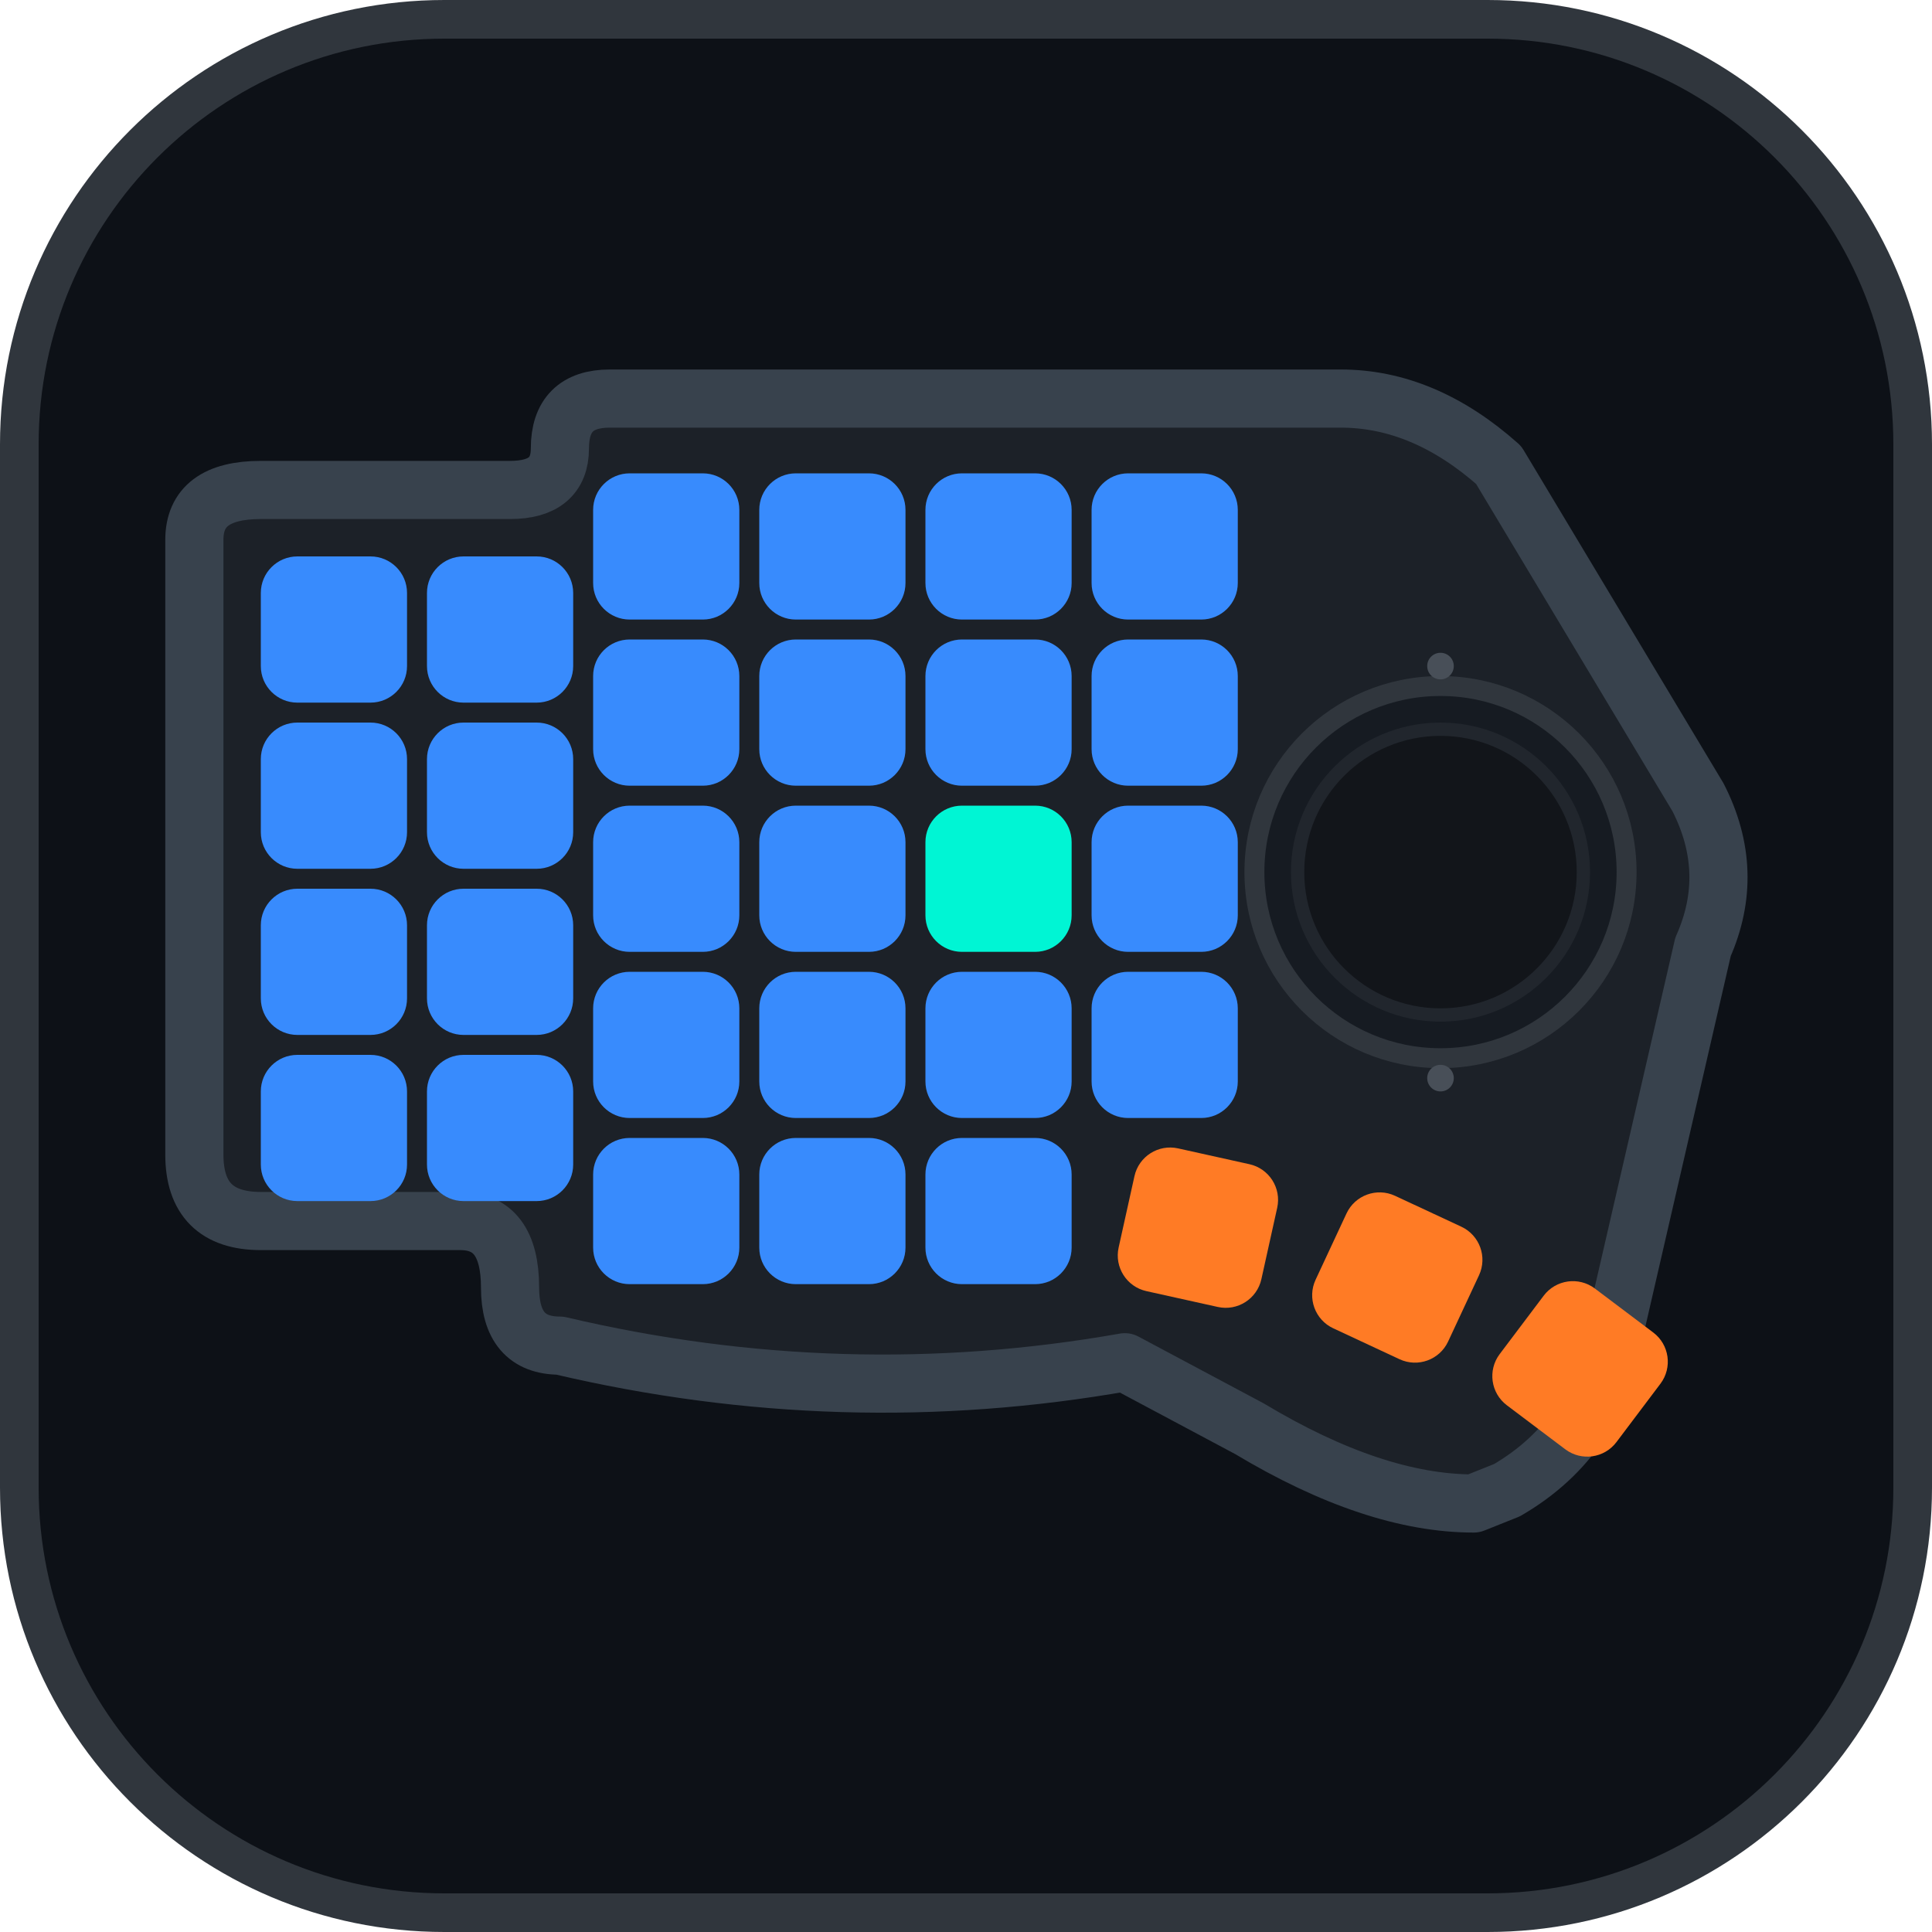
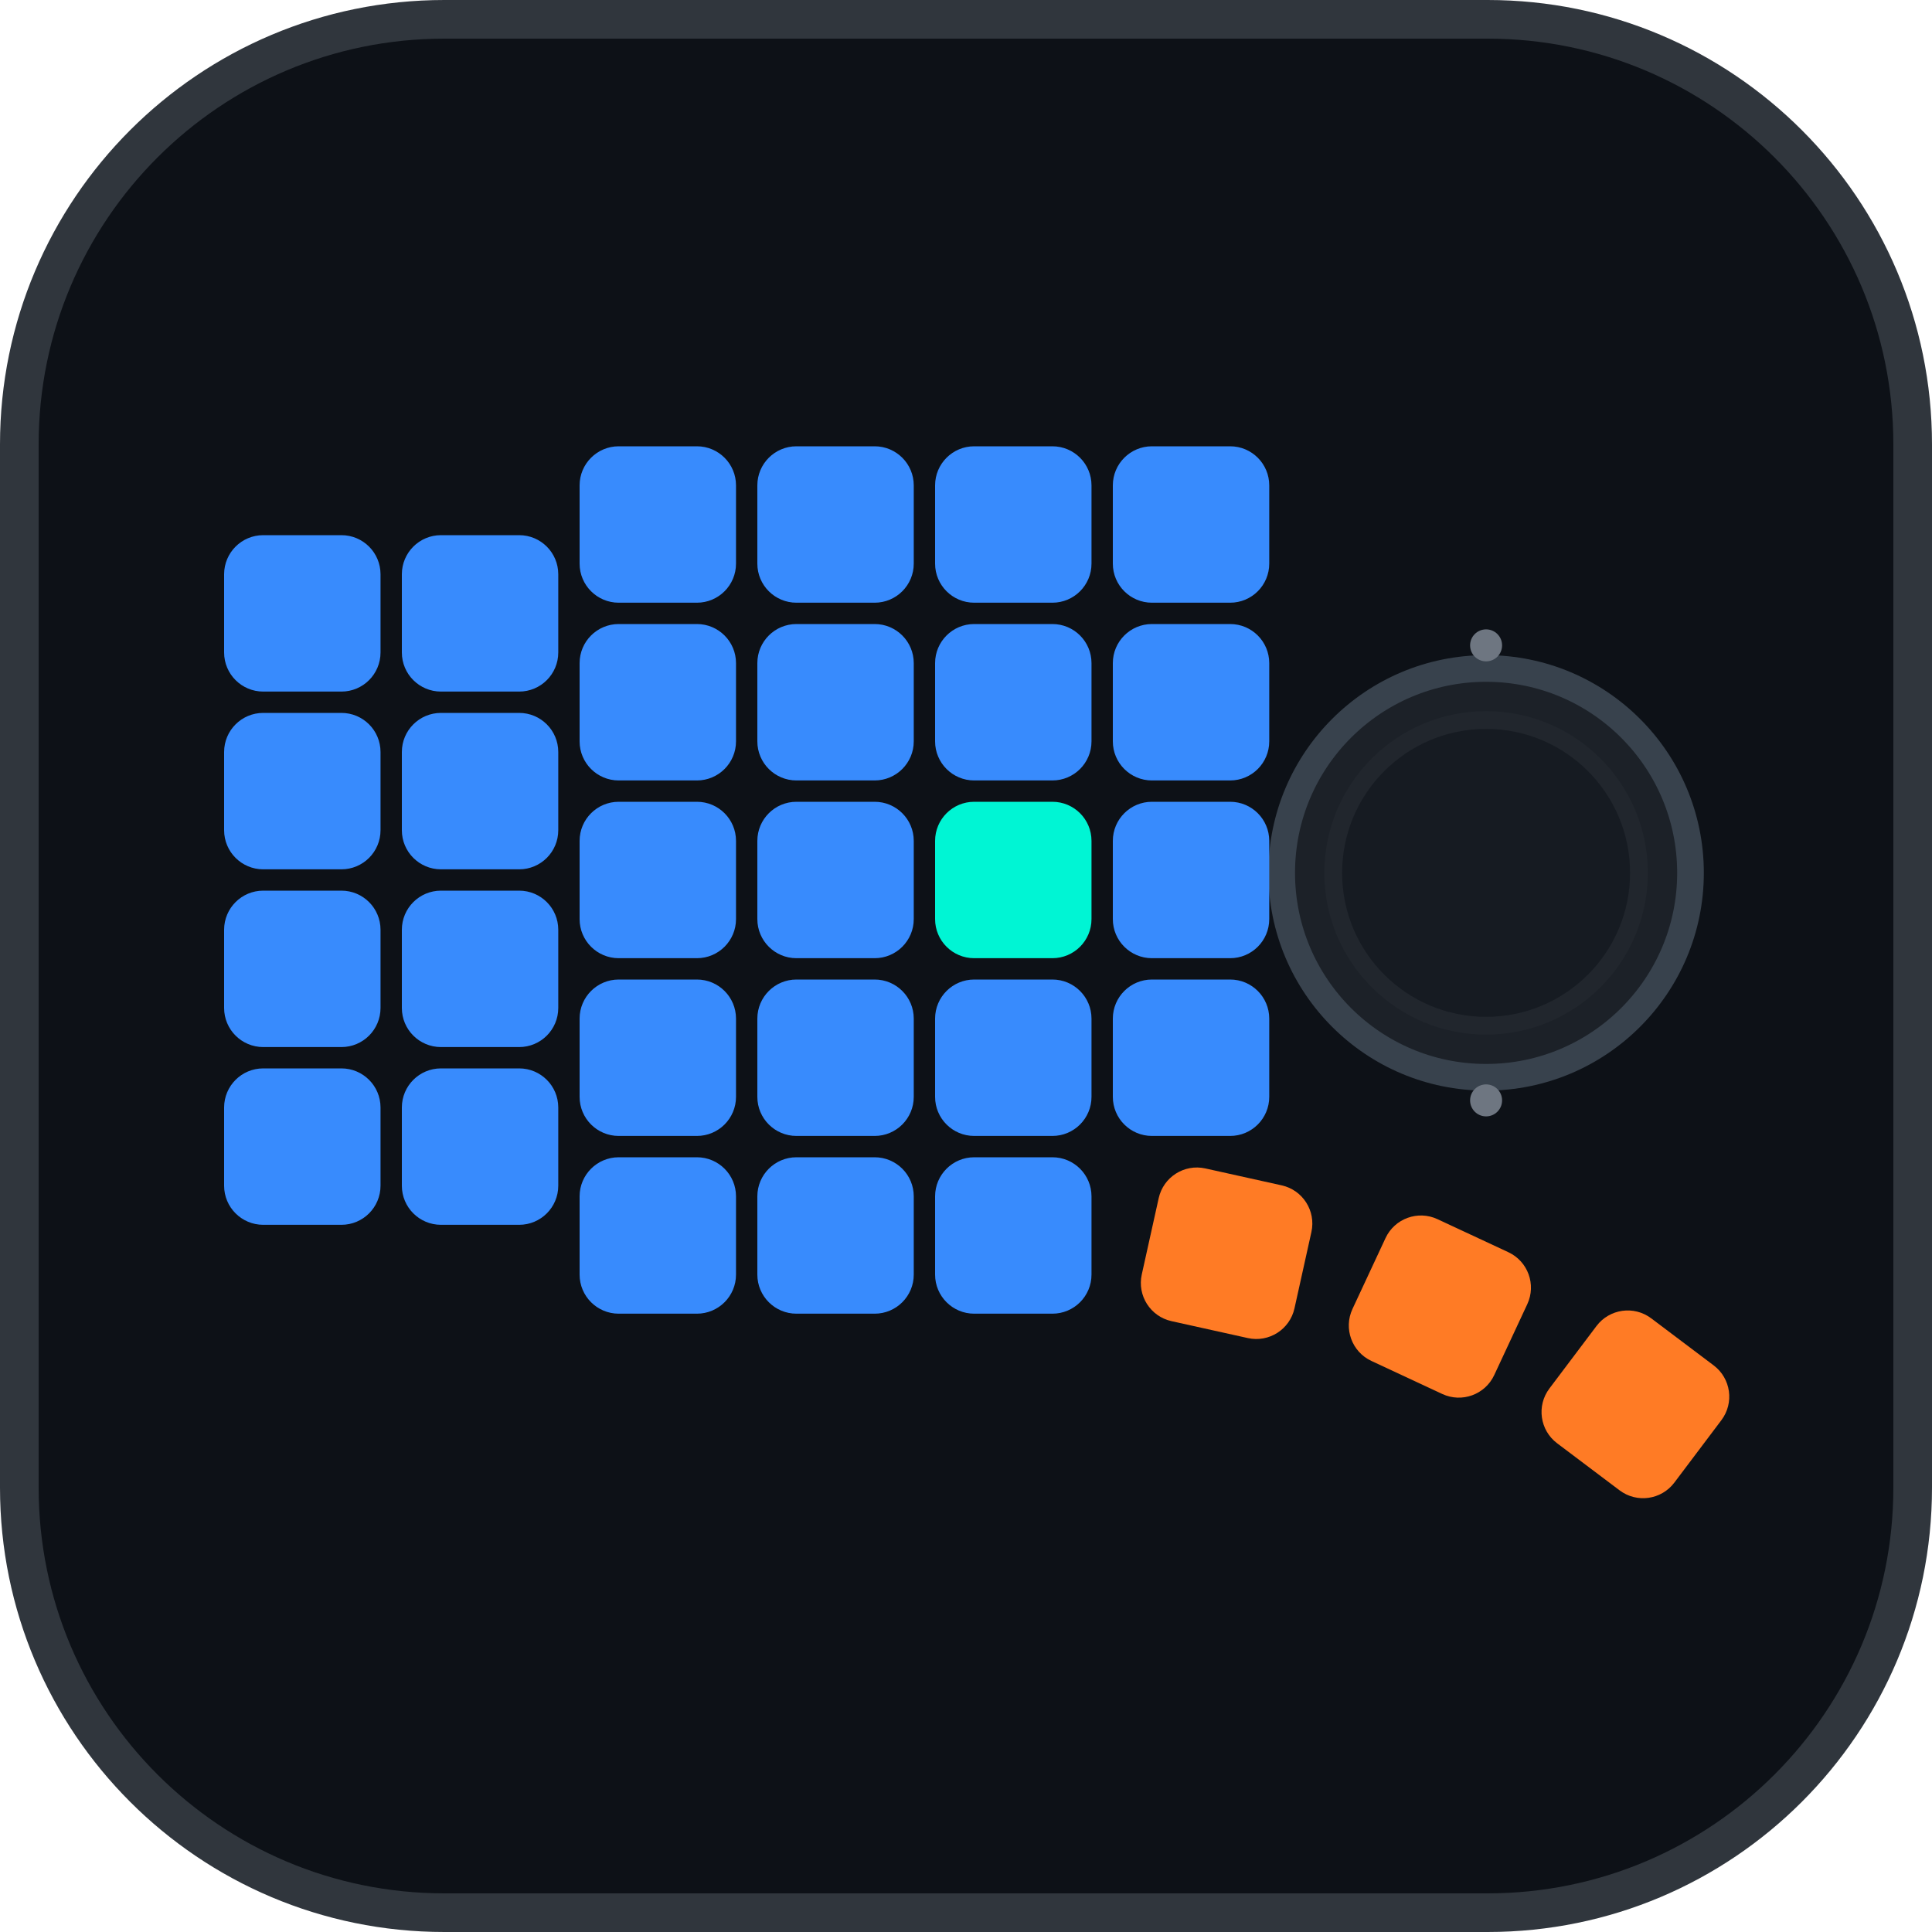
<svg xmlns="http://www.w3.org/2000/svg" viewBox="0 0 100 100">
  <rect x="1" y="1" width="98" height="98" rx="22" fill="#0d1117" stroke="#30363d" stroke-width="2" />
-   <g transform="translate(13.5, 24.5) scale(8.6)">
-     <path d="M -0.4,0.4 Q -0.4,0.1 0.0,0.1 L 1.5,0.1 Q 1.8,0.1 1.8,-0.15 Q 1.8,-0.45 2.1,-0.45 L 6.5,-0.45 Q 7.0,-0.45 7.45,-0.05 L 8.65,1.95 Q 8.88,2.4 8.68,2.85 L 8.15,5.15 Q 8.05,5.8 7.5,6.12 L 7.3,6.2 Q 6.7,6.2 5.95,5.75 L 5.2,5.35 Q 3.5,5.65 1.8,5.25 Q 1.5,5.25 1.5,4.9 Q 1.5,4.5 1.2,4.5 L 0.0,4.5 Q -0.4,4.5 -0.4,4.1 L -0.4,0.4 Z" fill="#1c2128" stroke="#38424d" stroke-width="0.35" stroke-linejoin="round" />
-     <circle cx="7.10" cy="2.40" r="1.12" fill="#161b22" stroke="#30363d" stroke-width="0.12" />
-     <circle cx="7.10" cy="2.40" r="0.86" fill="#12151a" stroke="#21262d" stroke-width="0.08" />
-     <circle cx="7.10" cy="1.16" r="0.08" fill="#484f58" />
-     <circle cx="7.10" cy="3.64" r="0.08" fill="#484f58" />
+   <g transform="translate(11.6, 23.1) scale(9.2)">
+     <circle cx="7.10" cy="2.40" r="1.15" fill="#1c2128" stroke="#38424d" stroke-width="0.15" />
+     <circle cx="7.10" cy="2.40" r="0.86" fill="#161b22" stroke="#21262d" stroke-width="0.10" />
+     <circle cx="7.10" cy="1.12" r="0.09" fill="#6e7681" />
+     <circle cx="7.10" cy="3.68" r="0.09" fill="#6e7681" />
    <rect x="0" y="0.5" width="0.88" height="0.88" rx="0.22" fill="#388bfd" />
    <rect x="0" y="1.5" width="0.88" height="0.88" rx="0.22" fill="#388bfd" />
    <rect x="0" y="2.5" width="0.88" height="0.88" rx="0.22" fill="#388bfd" />
    <rect x="0" y="3.5" width="0.88" height="0.88" rx="0.22" fill="#388bfd" />
    <rect x="1" y="0.5" width="0.88" height="0.88" rx="0.22" fill="#388bfd" />
    <rect x="1" y="1.5" width="0.88" height="0.88" rx="0.22" fill="#388bfd" />
    <rect x="1" y="2.5" width="0.88" height="0.88" rx="0.22" fill="#388bfd" />
    <rect x="1" y="3.5" width="0.88" height="0.88" rx="0.22" fill="#388bfd" />
    <rect x="2" y="0" width="0.88" height="0.88" rx="0.22" fill="#388bfd" />
    <rect x="2" y="1" width="0.88" height="0.88" rx="0.22" fill="#388bfd" />
    <rect x="2" y="2" width="0.88" height="0.88" rx="0.22" fill="#388bfd" />
    <rect x="2" y="3" width="0.88" height="0.88" rx="0.22" fill="#388bfd" />
    <rect x="2" y="4" width="0.88" height="0.88" rx="0.22" fill="#388bfd" />
    <rect x="3" y="0" width="0.88" height="0.88" rx="0.22" fill="#388bfd" />
    <rect x="3" y="1" width="0.88" height="0.88" rx="0.22" fill="#388bfd" />
    <rect x="3" y="2" width="0.88" height="0.88" rx="0.22" fill="#388bfd" />
    <rect x="3" y="3" width="0.88" height="0.88" rx="0.22" fill="#388bfd" />
    <rect x="3" y="4" width="0.88" height="0.88" rx="0.22" fill="#388bfd" />
    <rect x="4" y="0" width="0.88" height="0.88" rx="0.22" fill="#388bfd" />
    <rect x="4" y="1" width="0.88" height="0.88" rx="0.22" fill="#388bfd" />
    <rect x="4" y="2" width="0.88" height="0.88" rx="0.22" fill="#00f5d4" />
    <rect x="4" y="3" width="0.88" height="0.88" rx="0.22" fill="#388bfd" />
    <rect x="4" y="4" width="0.88" height="0.88" rx="0.22" fill="#388bfd" />
    <rect x="5" y="0" width="0.88" height="0.88" rx="0.22" fill="#388bfd" />
    <rect x="5" y="1" width="0.88" height="0.88" rx="0.22" fill="#388bfd" />
    <rect x="5" y="2" width="0.88" height="0.88" rx="0.22" fill="#388bfd" />
    <rect x="5" y="3" width="0.88" height="0.88" rx="0.22" fill="#388bfd" />
    <rect x="5.2" y="4.1" width="0.88" height="0.88" rx="0.22" fill="#ff7b25" transform="rotate(12.5 5.64 4.54)" />
    <rect x="6.4" y="4.4" width="0.88" height="0.88" rx="0.22" fill="#ff7b25" transform="rotate(25.0 6.84 4.84)" />
    <rect x="7.5" y="4.95" width="0.88" height="0.88" rx="0.22" fill="#ff7b25" transform="rotate(37.0 7.94 5.39)" />
  </g>
</svg>
